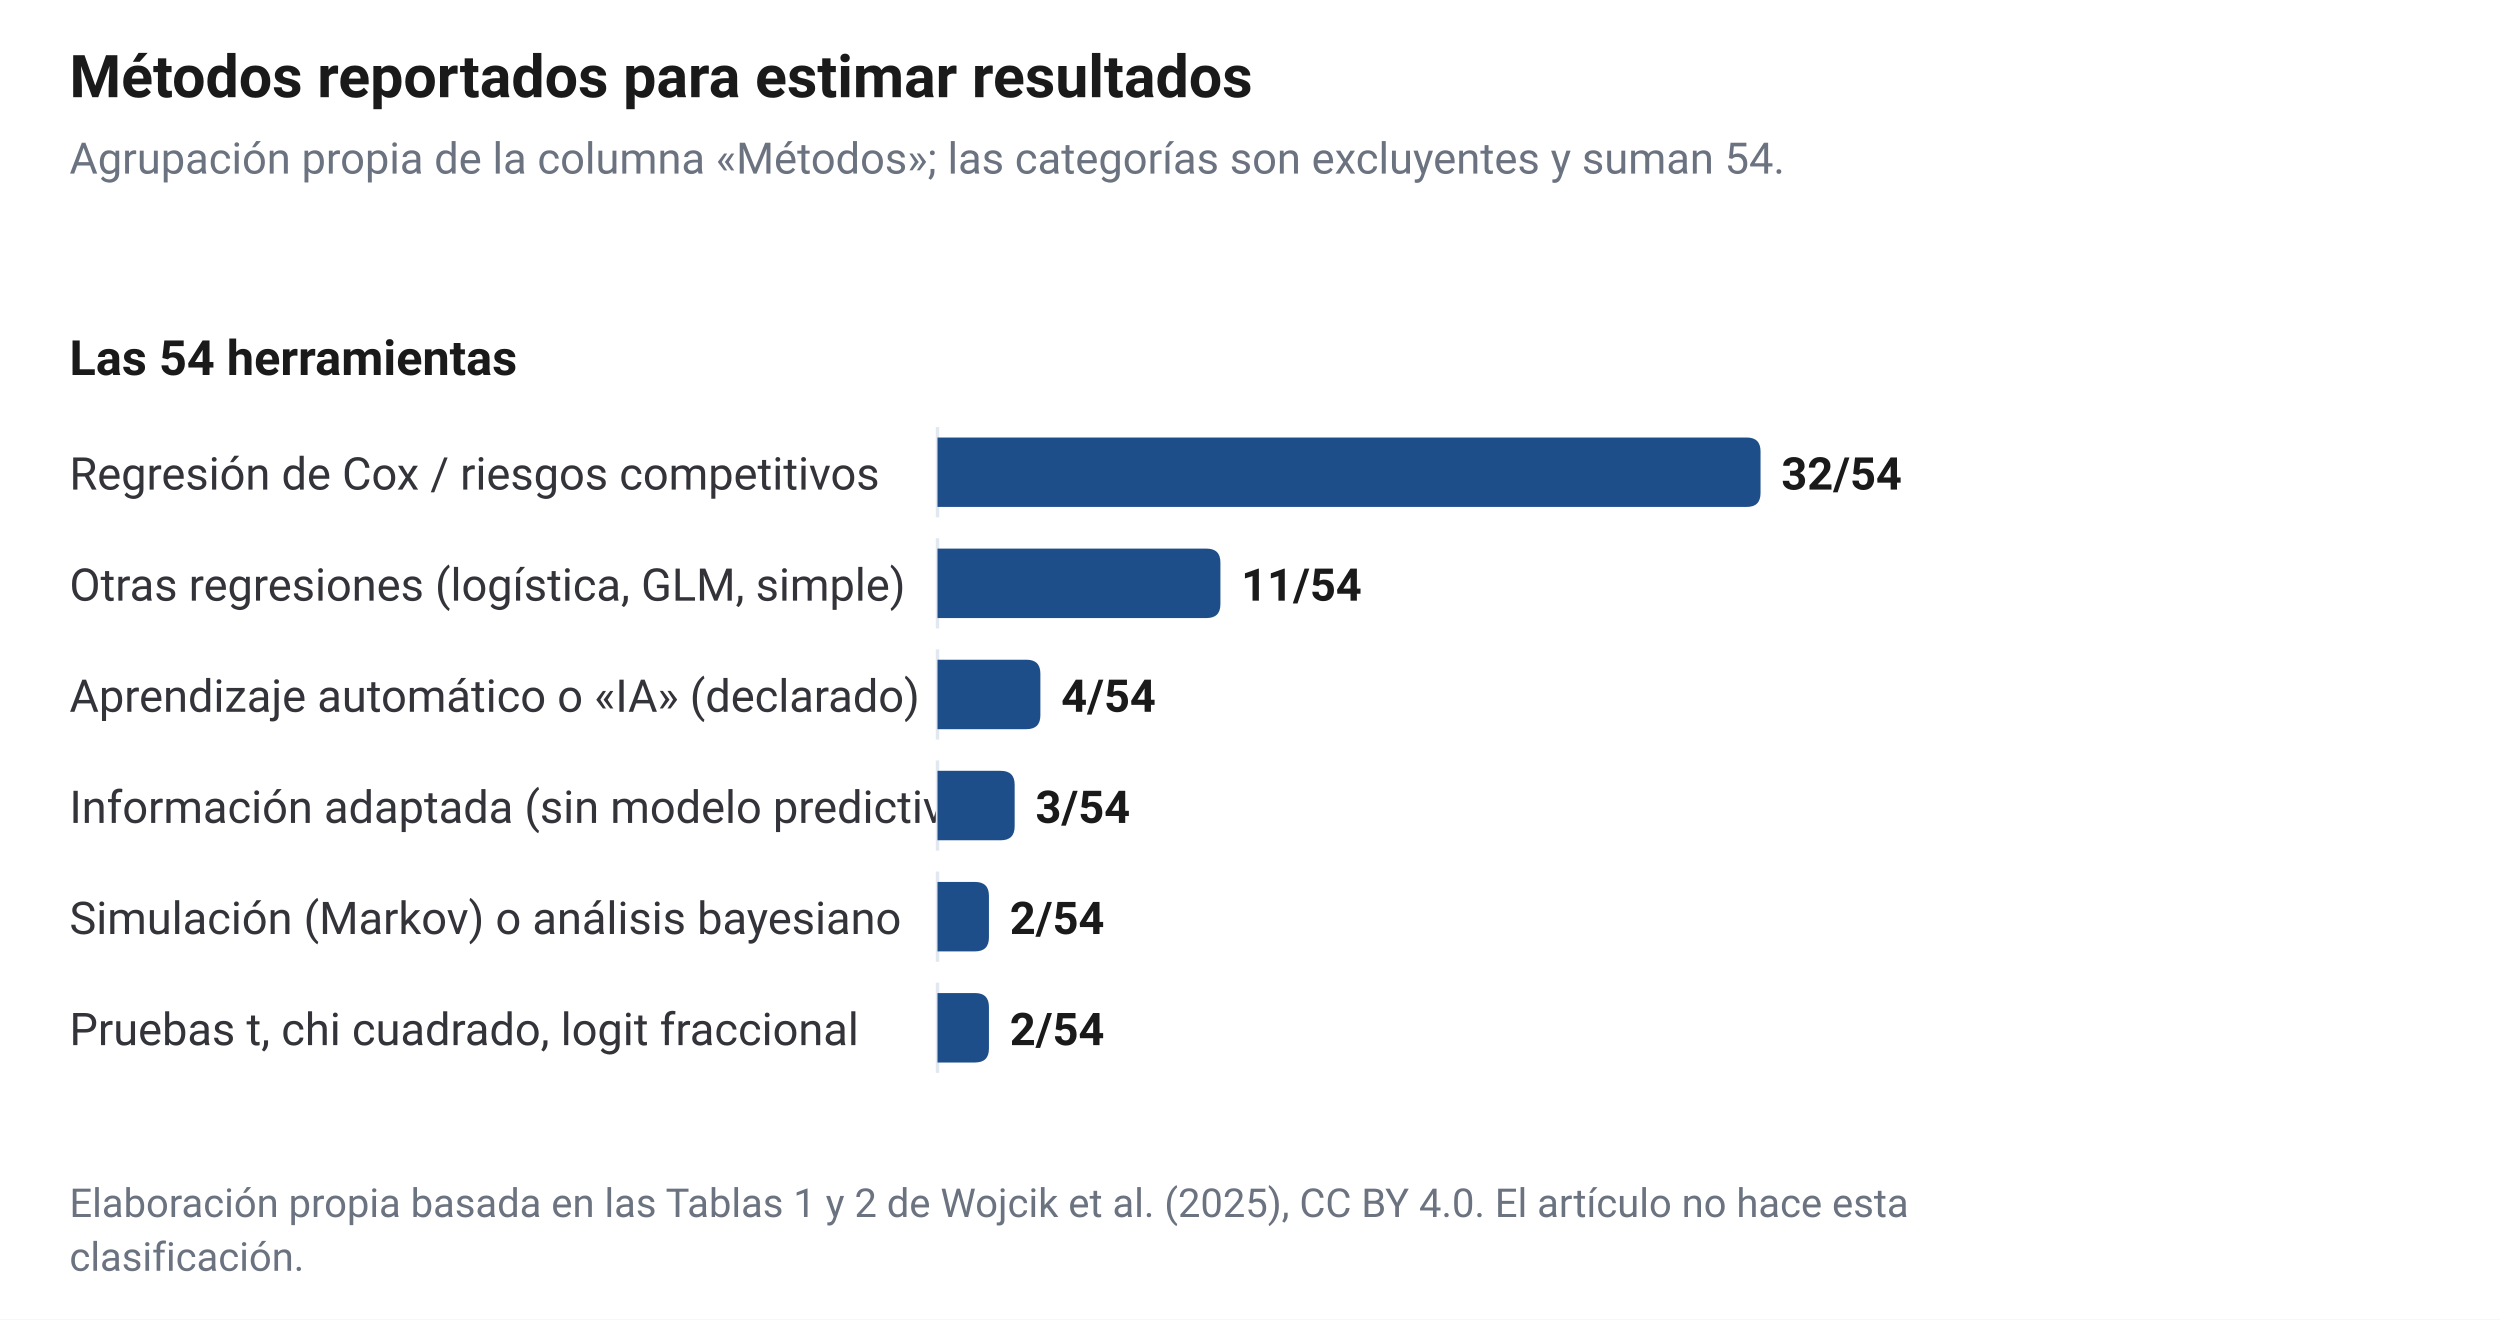
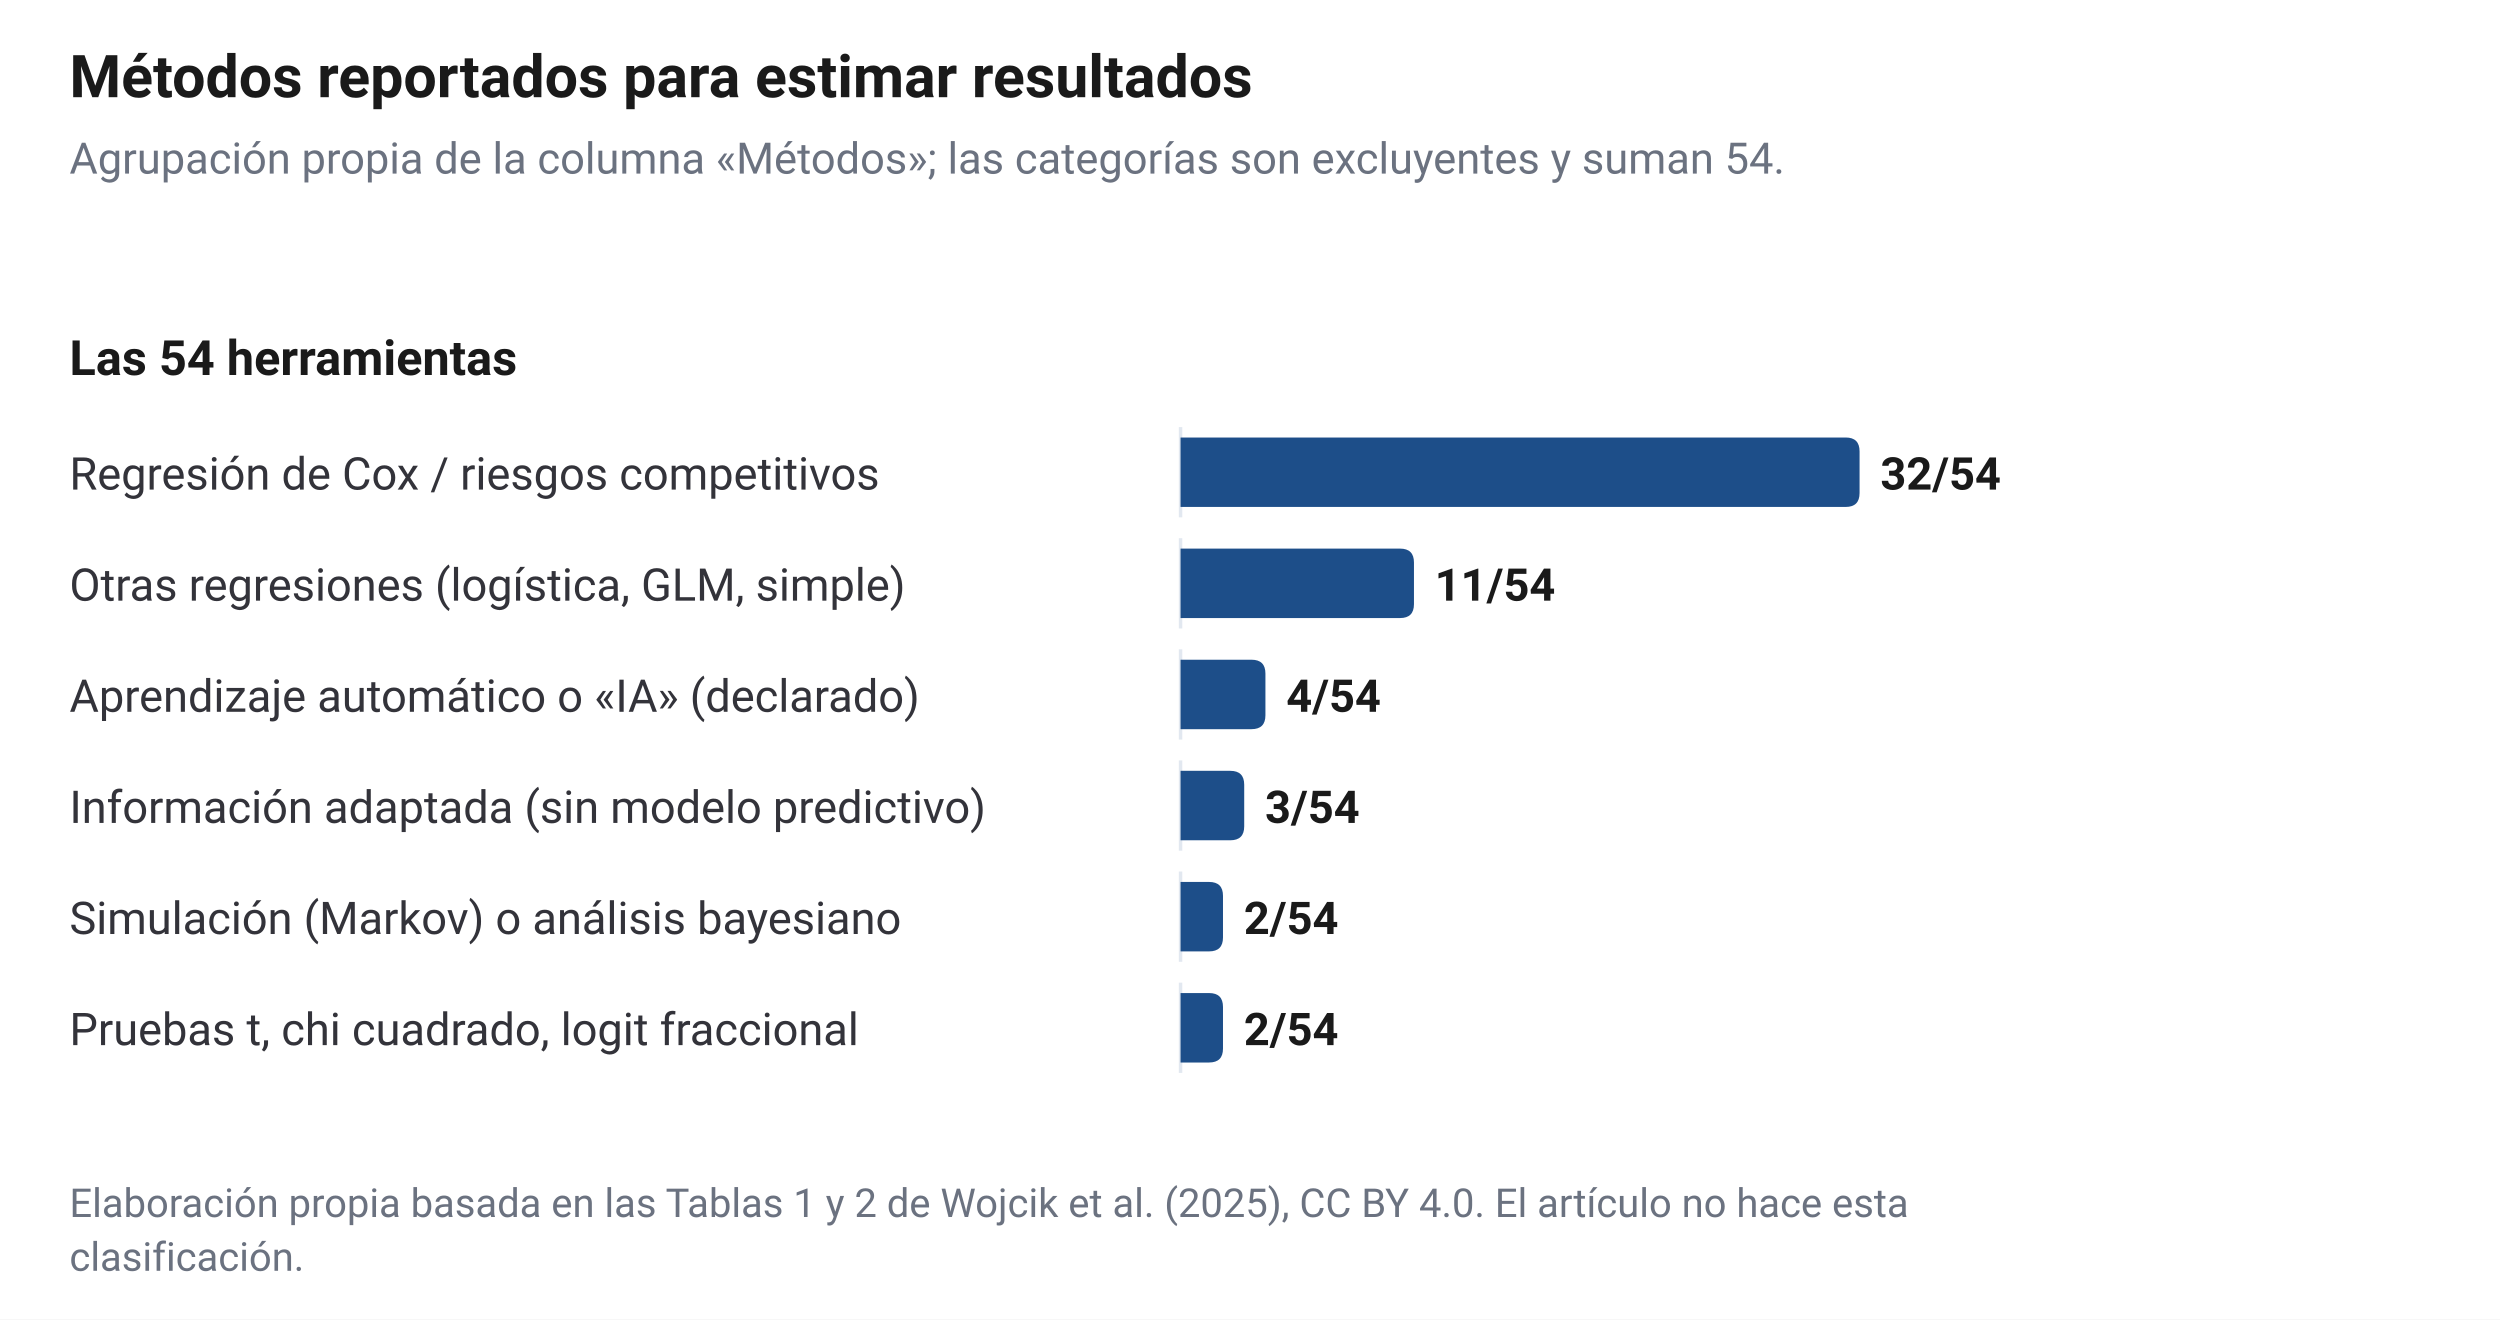
<svg xmlns="http://www.w3.org/2000/svg" viewBox="0 0 720 380" width="720" height="380" role="img" aria-labelledby="t d" font-family="system-ui, -apple-system, 'Segoe UI', Roboto, Helvetica, Arial, sans-serif">
  <rect width="720" height="380" fill="#FFFFFF" />
  <text x="20" y="28" font-size="17" fill="#1A1A1A" text-anchor="start" font-weight="600">Métodos reportados para estimar resultados</text>
  <text x="20" y="50.0" font-size="12.5" fill="#6B7280" text-anchor="start" font-weight="400">Agrupación propia de la columna «Métodos»; las categorías son excluyentes y suman 54.</text>
  <text x="20" y="108" font-size="14" fill="#1A1A1A" text-anchor="start" font-weight="600">Las 54 herramientas</text>
  <text x="20" y="141" font-size="13" fill="#33333A" text-anchor="start" font-weight="400">Regresión de Cox / riesgos competitivos</text>
-   <line x1="270" y1="123" x2="270" y2="149" stroke="#E2E8F0" />
-   <path d="M270,126 H503.037 Q507.037,126 507.037,130 V142 Q507.037,146 503.037,146 H270 Z" fill="#1D4E89" />
-   <text x="513.037" y="141" font-size="13" fill="#1A1A1A" text-anchor="start" font-weight="600">32/54</text>
+   <line x1="340" y1="123" x2="340" y2="149" stroke="#E2E8F0" />
+   <path d="M340,126 H531.556 Q535.556,126 535.556,130 V142 Q535.556,146 531.556,146 H340 Z" fill="#1D4E89" />
+   <text x="541.556" y="141" font-size="13" fill="#1A1A1A" text-anchor="start" font-weight="600">32/54</text>
  <text x="20" y="173" font-size="13" fill="#33333A" text-anchor="start" font-weight="400">Otras regresiones (logística, GLM, simple)</text>
-   <line x1="270" y1="155" x2="270" y2="181" stroke="#E2E8F0" />
-   <path d="M270,158 H347.481 Q351.481,158 351.481,162 V174 Q351.481,178 347.481,178 H270 Z" fill="#1D4E89" />
-   <text x="357.481" y="173" font-size="13" fill="#1A1A1A" text-anchor="start" font-weight="600">11/54</text>
+   <line x1="340" y1="155" x2="340" y2="181" stroke="#E2E8F0" />
+   <path d="M340,158 H403.222 Q407.222,158 407.222,162 V174 Q407.222,178 403.222,178 H340 Z" fill="#1D4E89" />
+   <text x="413.222" y="173" font-size="13" fill="#1A1A1A" text-anchor="start" font-weight="600">11/54</text>
  <text x="20" y="205" font-size="13" fill="#33333A" text-anchor="start" font-weight="400">Aprendizaje automático o «IA» (declarado)</text>
-   <line x1="270" y1="187" x2="270" y2="213" stroke="#E2E8F0" />
-   <path d="M270,190 H295.63 Q299.63,190 299.63,194 V206 Q299.63,210 295.63,210 H270 Z" fill="#1D4E89" />
-   <text x="305.63" y="205" font-size="13" fill="#1A1A1A" text-anchor="start" font-weight="600">4/54</text>
+   <line x1="340" y1="187" x2="340" y2="213" stroke="#E2E8F0" />
+   <path d="M340,190 H360.444 Q364.444,190 364.444,194 V206 Q364.444,210 360.444,210 H340 Z" fill="#1D4E89" />
+   <text x="370.444" y="205" font-size="13" fill="#1A1A1A" text-anchor="start" font-weight="600">4/54</text>
  <text x="20" y="237" font-size="13" fill="#33333A" text-anchor="start" font-weight="400">Información adaptada (sin modelo predictivo)</text>
-   <line x1="270" y1="219" x2="270" y2="245" stroke="#E2E8F0" />
-   <path d="M270,222 H288.222 Q292.222,222 292.222,226 V238 Q292.222,242 288.222,242 H270 Z" fill="#1D4E89" />
-   <text x="298.222" y="237" font-size="13" fill="#1A1A1A" text-anchor="start" font-weight="600">3/54</text>
+   <line x1="340" y1="219" x2="340" y2="245" stroke="#E2E8F0" />
+   <path d="M340,222 H354.333 Q358.333,222 358.333,226 V238 Q358.333,242 354.333,242 H340 Z" fill="#1D4E89" />
+   <text x="364.333" y="237" font-size="13" fill="#1A1A1A" text-anchor="start" font-weight="600">3/54</text>
  <text x="20" y="269" font-size="13" fill="#33333A" text-anchor="start" font-weight="400">Simulación (Markov) o análisis bayesiano</text>
-   <line x1="270" y1="251" x2="270" y2="277" stroke="#E2E8F0" />
-   <path d="M270,254 H280.815 Q284.815,254 284.815,258 V270 Q284.815,274 280.815,274 H270 Z" fill="#1D4E89" />
-   <text x="290.815" y="269" font-size="13" fill="#1A1A1A" text-anchor="start" font-weight="600">2/54</text>
+   <line x1="340" y1="251" x2="340" y2="277" stroke="#E2E8F0" />
+   <path d="M340,254 H348.222 Q352.222,254 352.222,258 V270 Q352.222,274 348.222,274 H340 Z" fill="#1D4E89" />
+   <text x="358.222" y="269" font-size="13" fill="#1A1A1A" text-anchor="start" font-weight="600">2/54</text>
  <text x="20" y="301" font-size="13" fill="#33333A" text-anchor="start" font-weight="400">Pruebas t, chi cuadrado, logit fraccional</text>
-   <line x1="270" y1="283" x2="270" y2="309" stroke="#E2E8F0" />
-   <path d="M270,286 H280.815 Q284.815,286 284.815,290 V302 Q284.815,306 280.815,306 H270 Z" fill="#1D4E89" />
-   <text x="290.815" y="301" font-size="13" fill="#1A1A1A" text-anchor="start" font-weight="600">2/54</text>
+   <line x1="340" y1="283" x2="340" y2="309" stroke="#E2E8F0" />
+   <path d="M340,286 H348.222 Q352.222,286 352.222,290 V302 Q352.222,306 348.222,306 H340 Z" fill="#1D4E89" />
+   <text x="358.222" y="301" font-size="13" fill="#1A1A1A" text-anchor="start" font-weight="600">2/54</text>
  <text x="20" y="350.5" font-size="11.5" fill="#6B7280" text-anchor="start" font-weight="400">Elaboración propia basada en las Tablas 1 y 2 de Wojcik et al. (2025), CC BY 4.0. El artículo no hace esta</text>
  <text x="20" y="366.0" font-size="11.5" fill="#6B7280" text-anchor="start" font-weight="400">clasificación.</text>
</svg>
